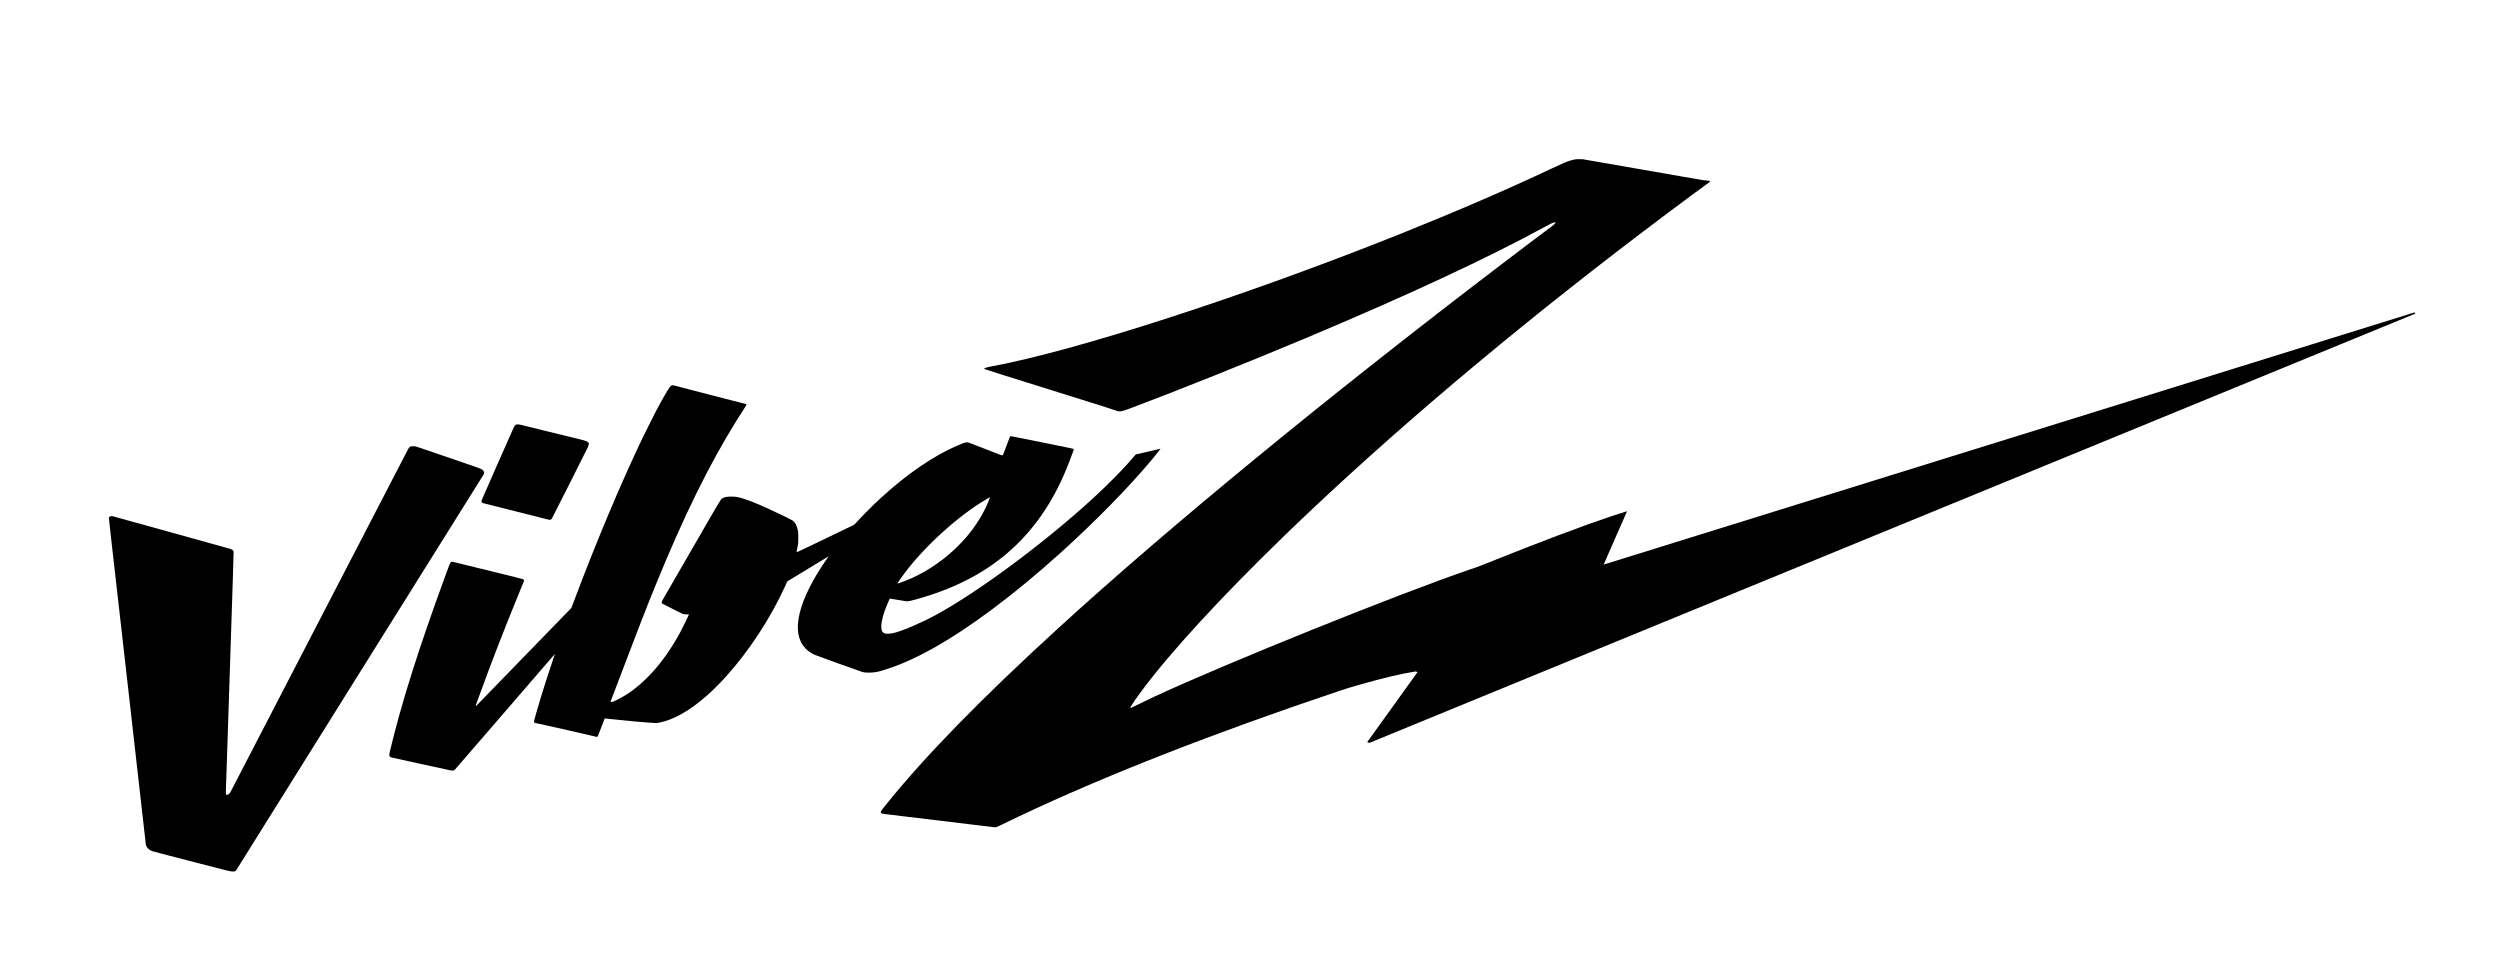
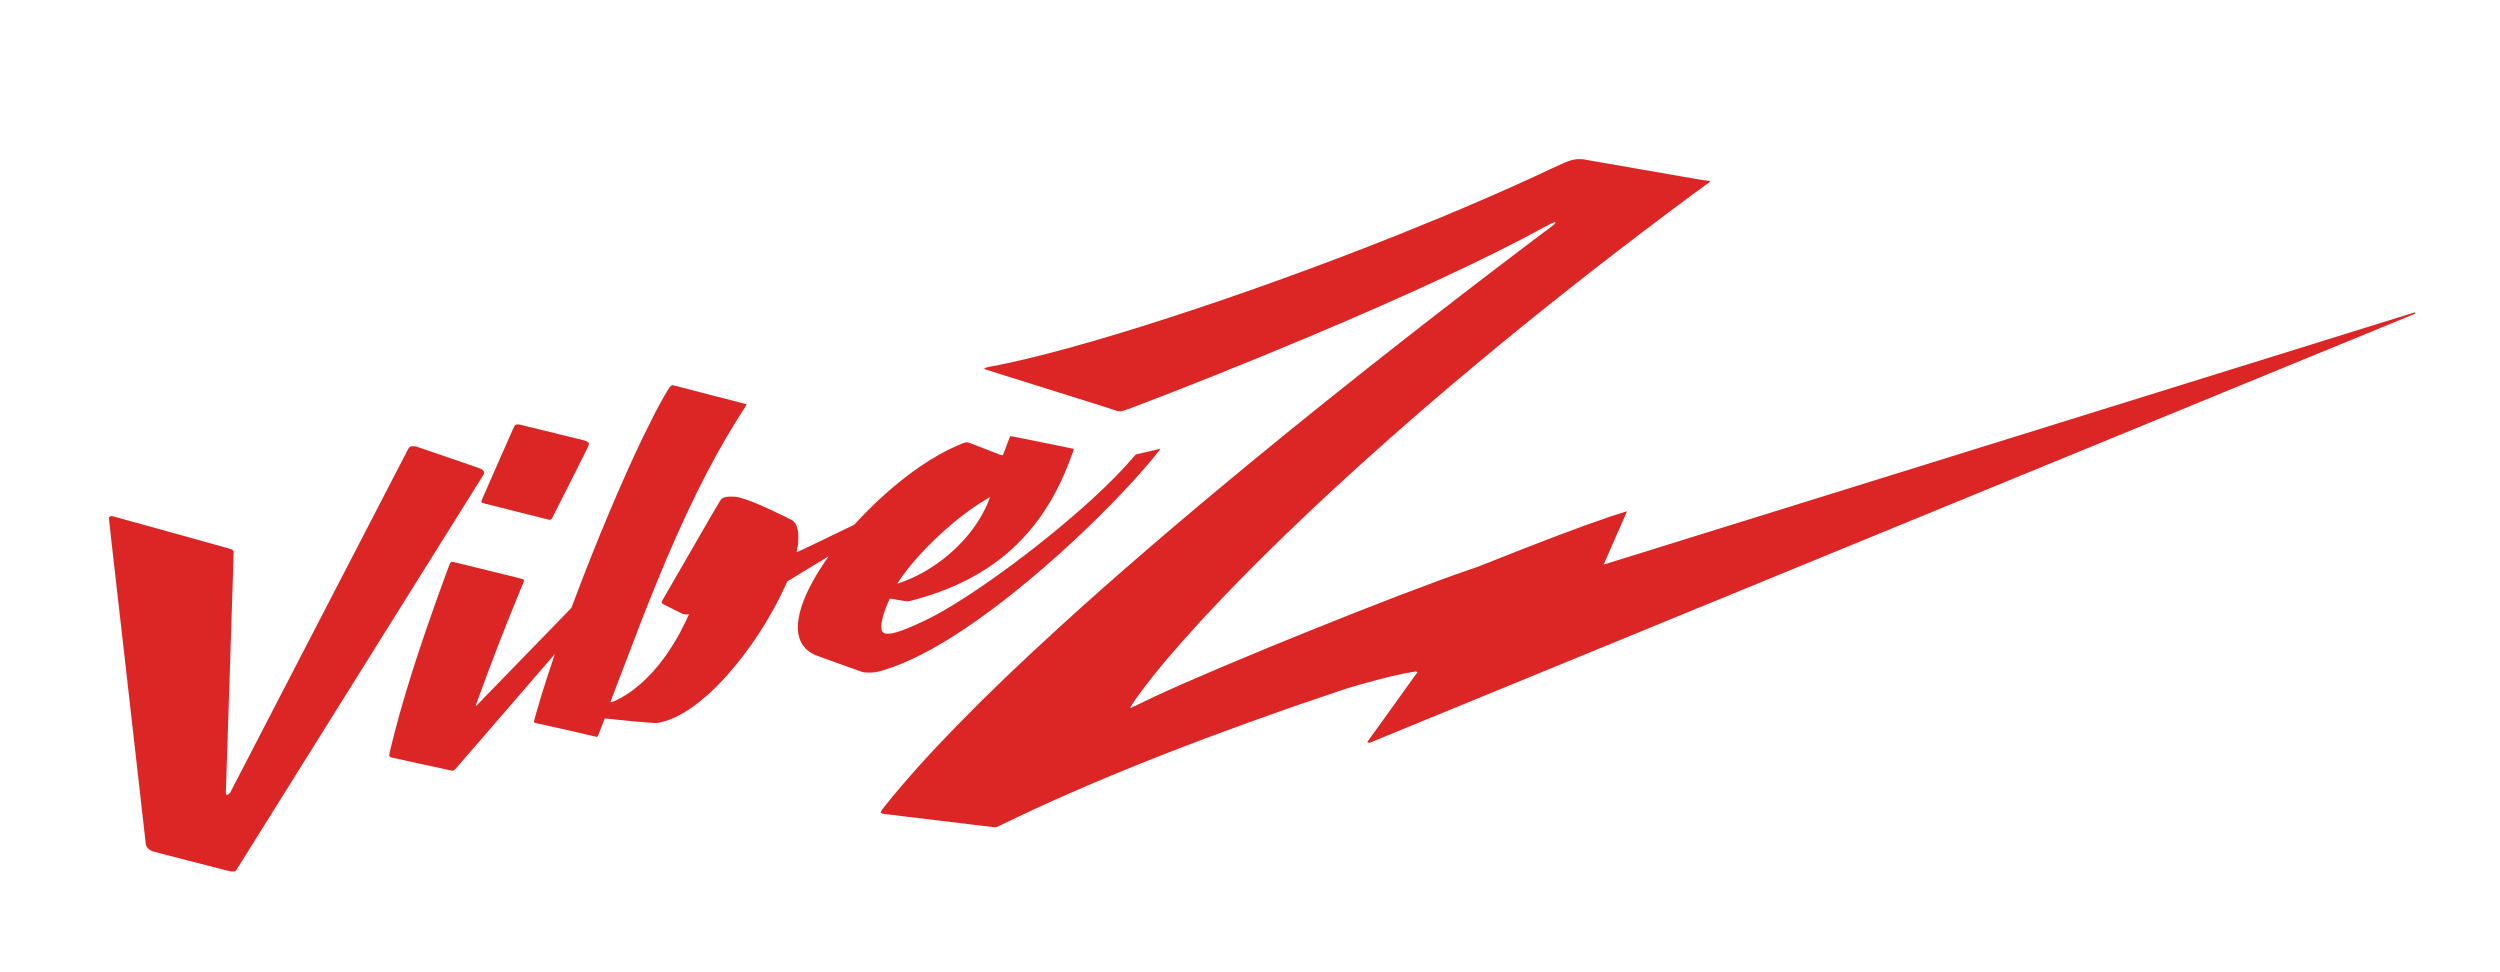
<svg xmlns="http://www.w3.org/2000/svg" version="1.0" width="20742pt" height="8059pt" viewBox="0 0 20742 8059" preserveAspectRatio="xMidYMid meet">
-   <g transform="translate(0,8059) scale(0.1,-0.1)" fill="#000000" stroke="none">
+   <g transform="translate(0,8059) scale(0.1,-0.1)" fill="#dc2626" stroke="none">
    <path d="M130780 67379 c-286 -34 -628 -136 -1020 -304 -165 -70 -748 -337 -1040 -475 -3501 -1659 -7998 -3601 -12595 -5440 -12860 -5144 -26921 -9696 -33897 -10974 -188 -35 -281 -57 -394 -96 -81 -28 -153 -55 -161 -61 -21 -18 -15 -36 20 -63 24 -18 1436 -464 5362 -1691 4223 -1319 5358 -1678 5467 -1725 173 -75 232 -90 353 -90 197 0 366 50 1110 330 3847 1447 9620 3758 14351 5745 8446 3549 15108 6650 19878 9256 421 231 582 306 735 345 117 30 127 25 87 -51 -32 -62 -150 -179 -241 -240 -155 -104 -2431 -1822 -4270 -3224 -14549 -11090 -27441 -21674 -36690 -30120 -6428 -5870 -11131 -10691 -14378 -14735 -519 -647 -517 -662 88 -731 401 -45 8761 -1054 8864 -1070 128 -19 188 -19 265 1 34 8 212 90 401 184 365 181 915 446 1510 727 7110 3367 16168 6914 26465 10364 677 227 985 322 1743 538 1893 540 3454 913 4506 1076 l164 26 74 -27 c50 -18 70 -30 64 -38 -36 -47 -4163 -5790 -4167 -5799 -3 -8 30 -20 95 -35 l99 -23 10943 4492 c6019 2470 25499 10465 43289 17766 17790 7301 32389 13293 32443 13315 53 22 97 43 97 47 -1 3 -18 25 -38 48 l-37 42 -33635 -10463 c-18499 -5755 -33636 -10460 -33638 -10457 -1 4 436 1001 971 2217 536 1215 973 2210 973 2211 -2 4 -1038 -327 -1326 -423 -2444 -821 -5807 -2091 -10315 -3894 -423 -169 -802 -317 -841 -329 -39 -11 -286 -95 -550 -185 -6024 -2060 -20358 -7839 -26229 -10574 -546 -254 -814 -383 -1368 -659 -301 -150 -556 -273 -567 -273 -32 0 -25 31 31 142 153 304 995 1459 1807 2478 2898 3635 7529 8503 13022 13690 8451 7980 18650 16481 29755 24801 1455 1090 2777 2069 3134 2319 247 174 341 251 341 279 0 32 -51 42 -315 67 -142 13 -280 26 -305 30 -25 3 -2277 395 -5005 871 l-4960 865 -225 3 c-124 2 -259 -1 -300 -6z" />
    <path d="M55745 48618 c-58 -22 -117 -71 -178 -148 -152 -192 -736 -1215 -1202 -2105 -188 -359 -825 -1635 -1025 -2050 -1790 -3732 -3848 -8622 -5685 -13507 -134 -356 -247 -654 -252 -662 -4 -8 -1711 -1763 -3793 -3902 -2082 -2138 -3842 -3951 -3911 -4028 -128 -144 -185 -196 -214 -196 -23 0 -14 45 30 165 19 50 124 338 233 640 1024 2819 2148 5716 3394 8750 126 308 255 616 285 685 83 185 76 222 -54 281 -44 20 -863 225 -2675 670 -1437 352 -2740 672 -2896 710 -322 80 -337 81 -395 21 -78 -82 -75 -75 -559 -1397 -2159 -5909 -3536 -10277 -4484 -14230 -61 -254 -76 -375 -54 -439 19 -58 81 -102 190 -137 52 -16 1123 -252 2380 -524 1257 -272 2355 -510 2440 -529 85 -20 178 -36 206 -36 75 0 142 24 204 73 34 27 1648 1892 4180 4829 2269 2632 4127 4784 4128 4783 2 -2 -78 -243 -177 -537 -347 -1021 -680 -2055 -965 -2988 -286 -939 -596 -2033 -596 -2104 0 -70 53 -96 280 -135 220 -38 4805 -1078 4848 -1100 80 -41 142 -19 181 65 41 86 131 315 257 653 69 185 166 439 216 565 l91 229 66 -6 c36 -3 277 -29 535 -57 1361 -147 2626 -263 3151 -290 116 -6 274 -16 351 -22 164 -13 262 -7 429 27 1204 243 2536 1000 3940 2240 501 442 1098 1037 1606 1601 1894 2098 3714 4884 4894 7488 62 138 126 281 142 319 l28 67 1715 1043 c943 574 1716 1042 1718 1041 2 -1 -52 -80 -119 -176 -1177 -1664 -1999 -3309 -2293 -4588 -290 -1263 -136 -2196 475 -2864 186 -204 515 -429 819 -560 191 -82 3832 -1391 3935 -1414 175 -40 253 -47 525 -47 351 0 601 34 969 131 164 43 713 220 996 321 1000 356 2093 863 3270 1516 3112 1725 6790 4474 10670 7972 2856 2575 5721 5500 7581 7740 338 407 724 895 707 895 -4 0 -468 -107 -1030 -238 l-1022 -238 -122 -144 c-845 -999 -2036 -2215 -3390 -3461 -3995 -3676 -9535 -7790 -13094 -9723 -495 -269 -970 -501 -1650 -803 -899 -401 -1536 -631 -1978 -714 -156 -29 -426 -37 -520 -15 -145 34 -254 112 -302 219 -50 109 -69 354 -45 572 45 404 187 907 415 1475 73 180 111 269 248 573 28 62 32 67 56 63 14 -3 324 -55 689 -116 470 -78 687 -110 745 -110 103 0 244 31 657 144 1877 510 3564 1192 5043 2038 2531 1448 4530 3405 6060 5936 725 1198 1359 2554 1885 4032 45 124 99 264 121 310 23 46 41 98 41 115 0 41 -31 70 -101 94 -55 20 -4826 985 -5021 1016 -119 19 -155 13 -176 -28 -20 -39 -530 -1383 -547 -1441 -24 -82 -42 -100 -101 -98 -27 0 -83 12 -124 25 -41 13 -608 234 -1260 489 -652 256 -1241 485 -1310 508 -169 58 -259 64 -391 26 -114 -33 -322 -112 -579 -222 -1986 -842 -4212 -2363 -6410 -4379 -627 -575 -1442 -1391 -2015 -2015 -93 -102 -178 -191 -189 -199 -10 -8 -1084 -526 -2385 -1152 -1857 -893 -2368 -1135 -2374 -1124 -18 33 33 372 73 491 38 113 54 318 55 709 0 241 -4 390 -13 450 -46 325 -126 568 -247 750 -54 81 -156 188 -230 240 -78 56 -1299 649 -1972 958 -1178 543 -2107 891 -2613 981 -256 46 -712 47 -920 3 -198 -42 -336 -109 -418 -202 -37 -43 -249 -396 -770 -1284 -504 -860 -959 -1648 -2342 -4056 -593 -1033 -1202 -2085 -1515 -2620 -103 -176 -207 -359 -231 -406 -79 -156 -83 -223 -16 -280 20 -17 411 -217 869 -445 l831 -413 114 -22 c129 -24 246 -26 333 -5 33 8 62 13 64 10 18 -18 -481 -1058 -720 -1499 -1380 -2557 -3143 -4492 -4994 -5483 -176 -95 -440 -220 -573 -273 -89 -36 -208 -51 -217 -28 -3 8 51 163 121 344 69 182 353 929 631 1660 1505 3965 2174 5685 2968 7635 2338 5743 4457 10052 6773 13770 168 270 549 866 652 1020 126 189 154 261 108 280 -13 5 -1305 338 -2873 740 -1567 403 -2913 752 -2990 776 -149 48 -248 62 -300 42z m26395 -9286 c0 -15 -128 -341 -197 -502 -416 -974 -1030 -1942 -1789 -2825 -414 -481 -958 -1019 -1455 -1441 -1238 -1050 -2646 -1860 -4076 -2345 -95 -32 -173 -54 -173 -49 0 29 327 503 575 835 1689 2259 4459 4772 6765 6137 359 213 350 208 350 190z" />
    <path d="M42820 45363 c-29 -11 -64 -36 -99 -72 -54 -56 -55 -57 -1388 -3081 -733 -1664 -1344 -3056 -1357 -3095 -24 -68 -29 -100 -27 -158 2 -65 87 -106 341 -166 69 -16 1250 -314 2625 -661 1375 -347 2539 -640 2587 -651 191 -42 214 -30 335 181 95 166 2831 5595 2917 5789 84 188 110 283 97 343 -30 129 -152 199 -506 289 -254 64 -5061 1244 -5195 1275 -124 28 -260 31 -330 7z" />
    <path d="M34110 43557 c-108 -26 -152 -65 -243 -218 -31 -52 -3361 -6479 -7401 -14284 -4040 -7805 -7354 -14204 -7365 -14220 -32 -48 -122 -135 -168 -161 -59 -35 -98 -45 -134 -32 -45 16 -64 60 -63 148 1 41 149 4555 329 10029 268 8123 326 9965 317 10010 -22 105 -92 158 -305 230 -67 22 -2299 643 -4960 1380 l-4837 1339 -83 -19 c-101 -24 -144 -49 -163 -94 -13 -32 97 -1012 1505 -13362 922 -8091 1523 -13401 1530 -13513 12 -211 34 -318 86 -425 85 -172 244 -302 483 -396 71 -27 960 -261 2935 -770 3694 -952 3504 -906 3722 -916 223 -11 280 30 431 312 56 103 4067 6521 10235 16375 5579 8913 10158 16234 10176 16269 65 125 38 239 -80 346 -127 115 -89 101 -2827 1036 -1389 474 -2577 879 -2641 900 -110 36 -126 39 -270 44 -107 3 -171 1 -209 -8z" />
  </g>
</svg>
